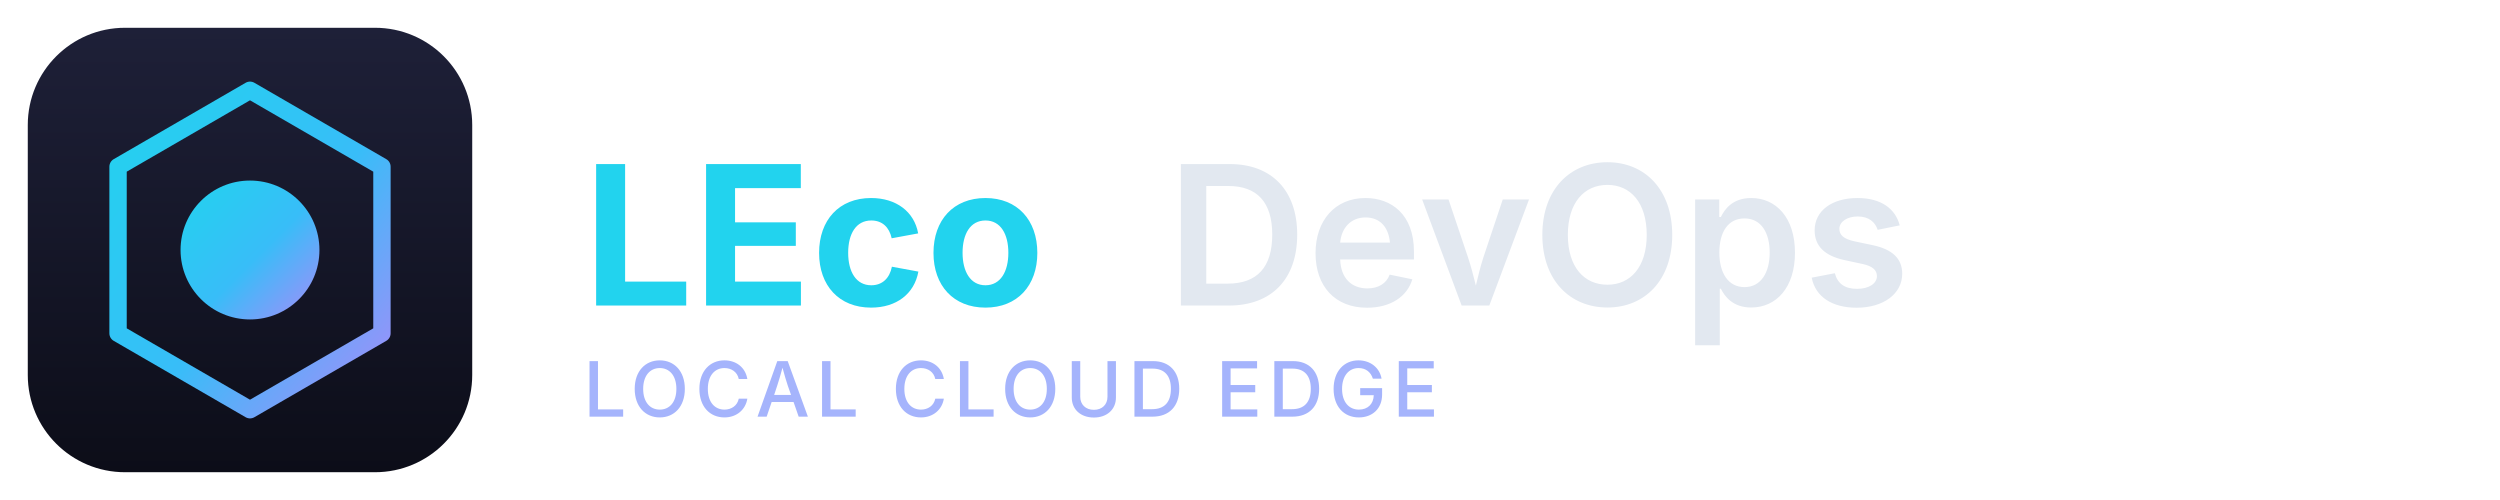
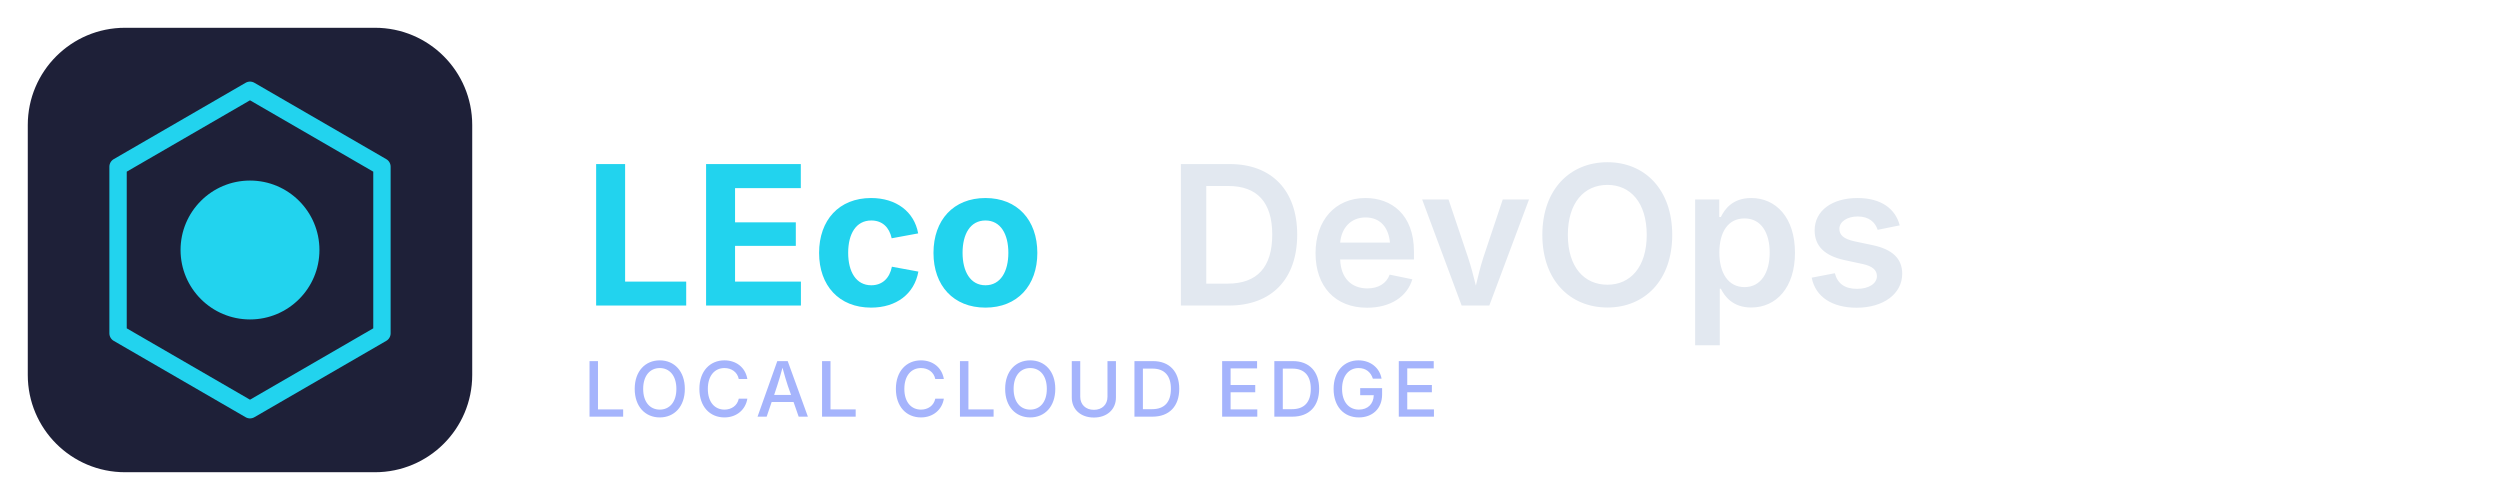
<svg xmlns="http://www.w3.org/2000/svg" viewBox="0 0 360 72" role="img" aria-label="LEco DevOps">
-   <defs>
-     <linearGradient id="leco-g" x1="0%" y1="0%" x2="100%" y2="100%">
-       <stop offset="0%" stop-color="#22d3ee" />
-       <stop offset="55%" stop-color="#38bdf8" />
-       <stop offset="100%" stop-color="#a78bfa" />
-     </linearGradient>
-     <linearGradient id="leco-bg" x1="0%" y1="0%" x2="0%" y2="100%">
-       <stop offset="0%" stop-color="#1e2038" />
-       <stop offset="100%" stop-color="#0c0d18" />
-     </linearGradient>
-   </defs>
  <g transform="translate(4 4)">
-     <rect width="64" height="64" rx="14" fill="url(#leco-bg)" />
-     <path fill="none" stroke="url(#leco-g)" stroke-width="2.5" stroke-linejoin="round" d="M32 9l19 11v24L32 55 13 44V20L32 9z" />
-     <circle cx="32" cy="32" r="10" fill="url(#leco-g)" />
+     <rect width="64" height="64" rx="14" fill="#1e2038" />
+     <path fill="none" stroke="#22d3ee" stroke-width="2.5" stroke-linejoin="round" d="M32 9l19 11v24L32 55 13 44V20L32 9z" />
+     <circle cx="32" cy="32" r="10" fill="#22d3ee" />
  </g>
  <text x="84" y="44" font-family="Inter, system-ui, sans-serif" font-size="28" font-weight="700" fill="#22d3ee">LEco</text>
  <text x="168" y="44" font-family="Inter, system-ui, sans-serif" font-size="28" font-weight="600" fill="#e2e8f0"> DevOps</text>
  <text x="84" y="60" font-family="Inter, system-ui, sans-serif" font-size="11" font-weight="500" fill="#a5b4fc" letter-spacing="0.08em">LOCAL CLOUD EDGE</text>
</svg>
